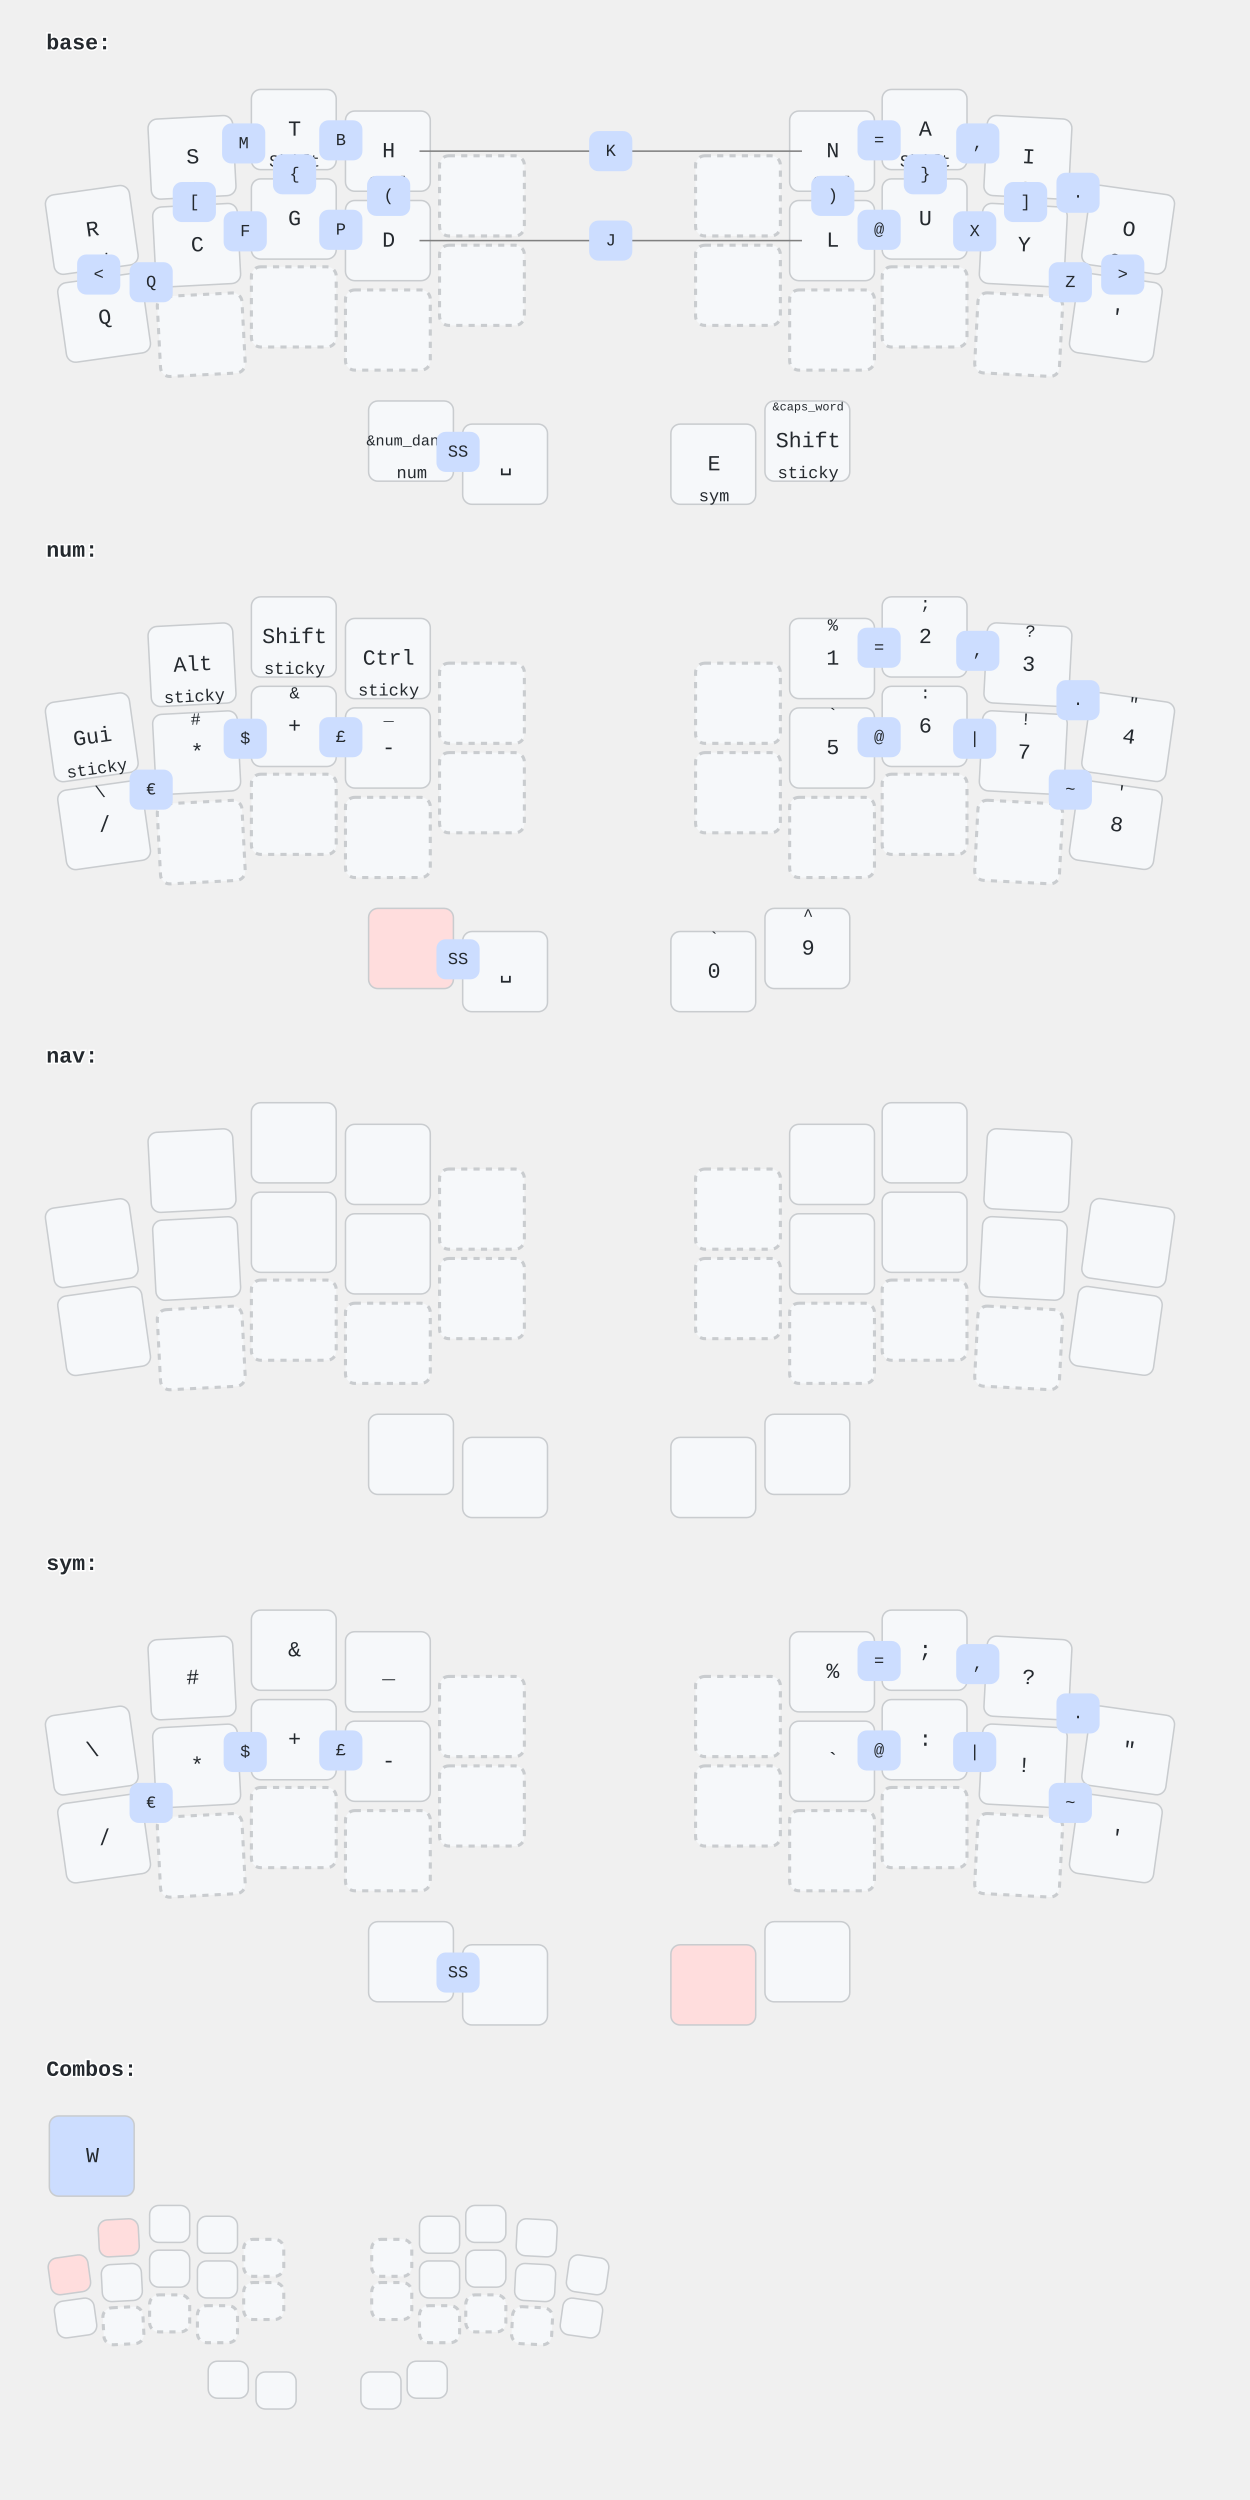
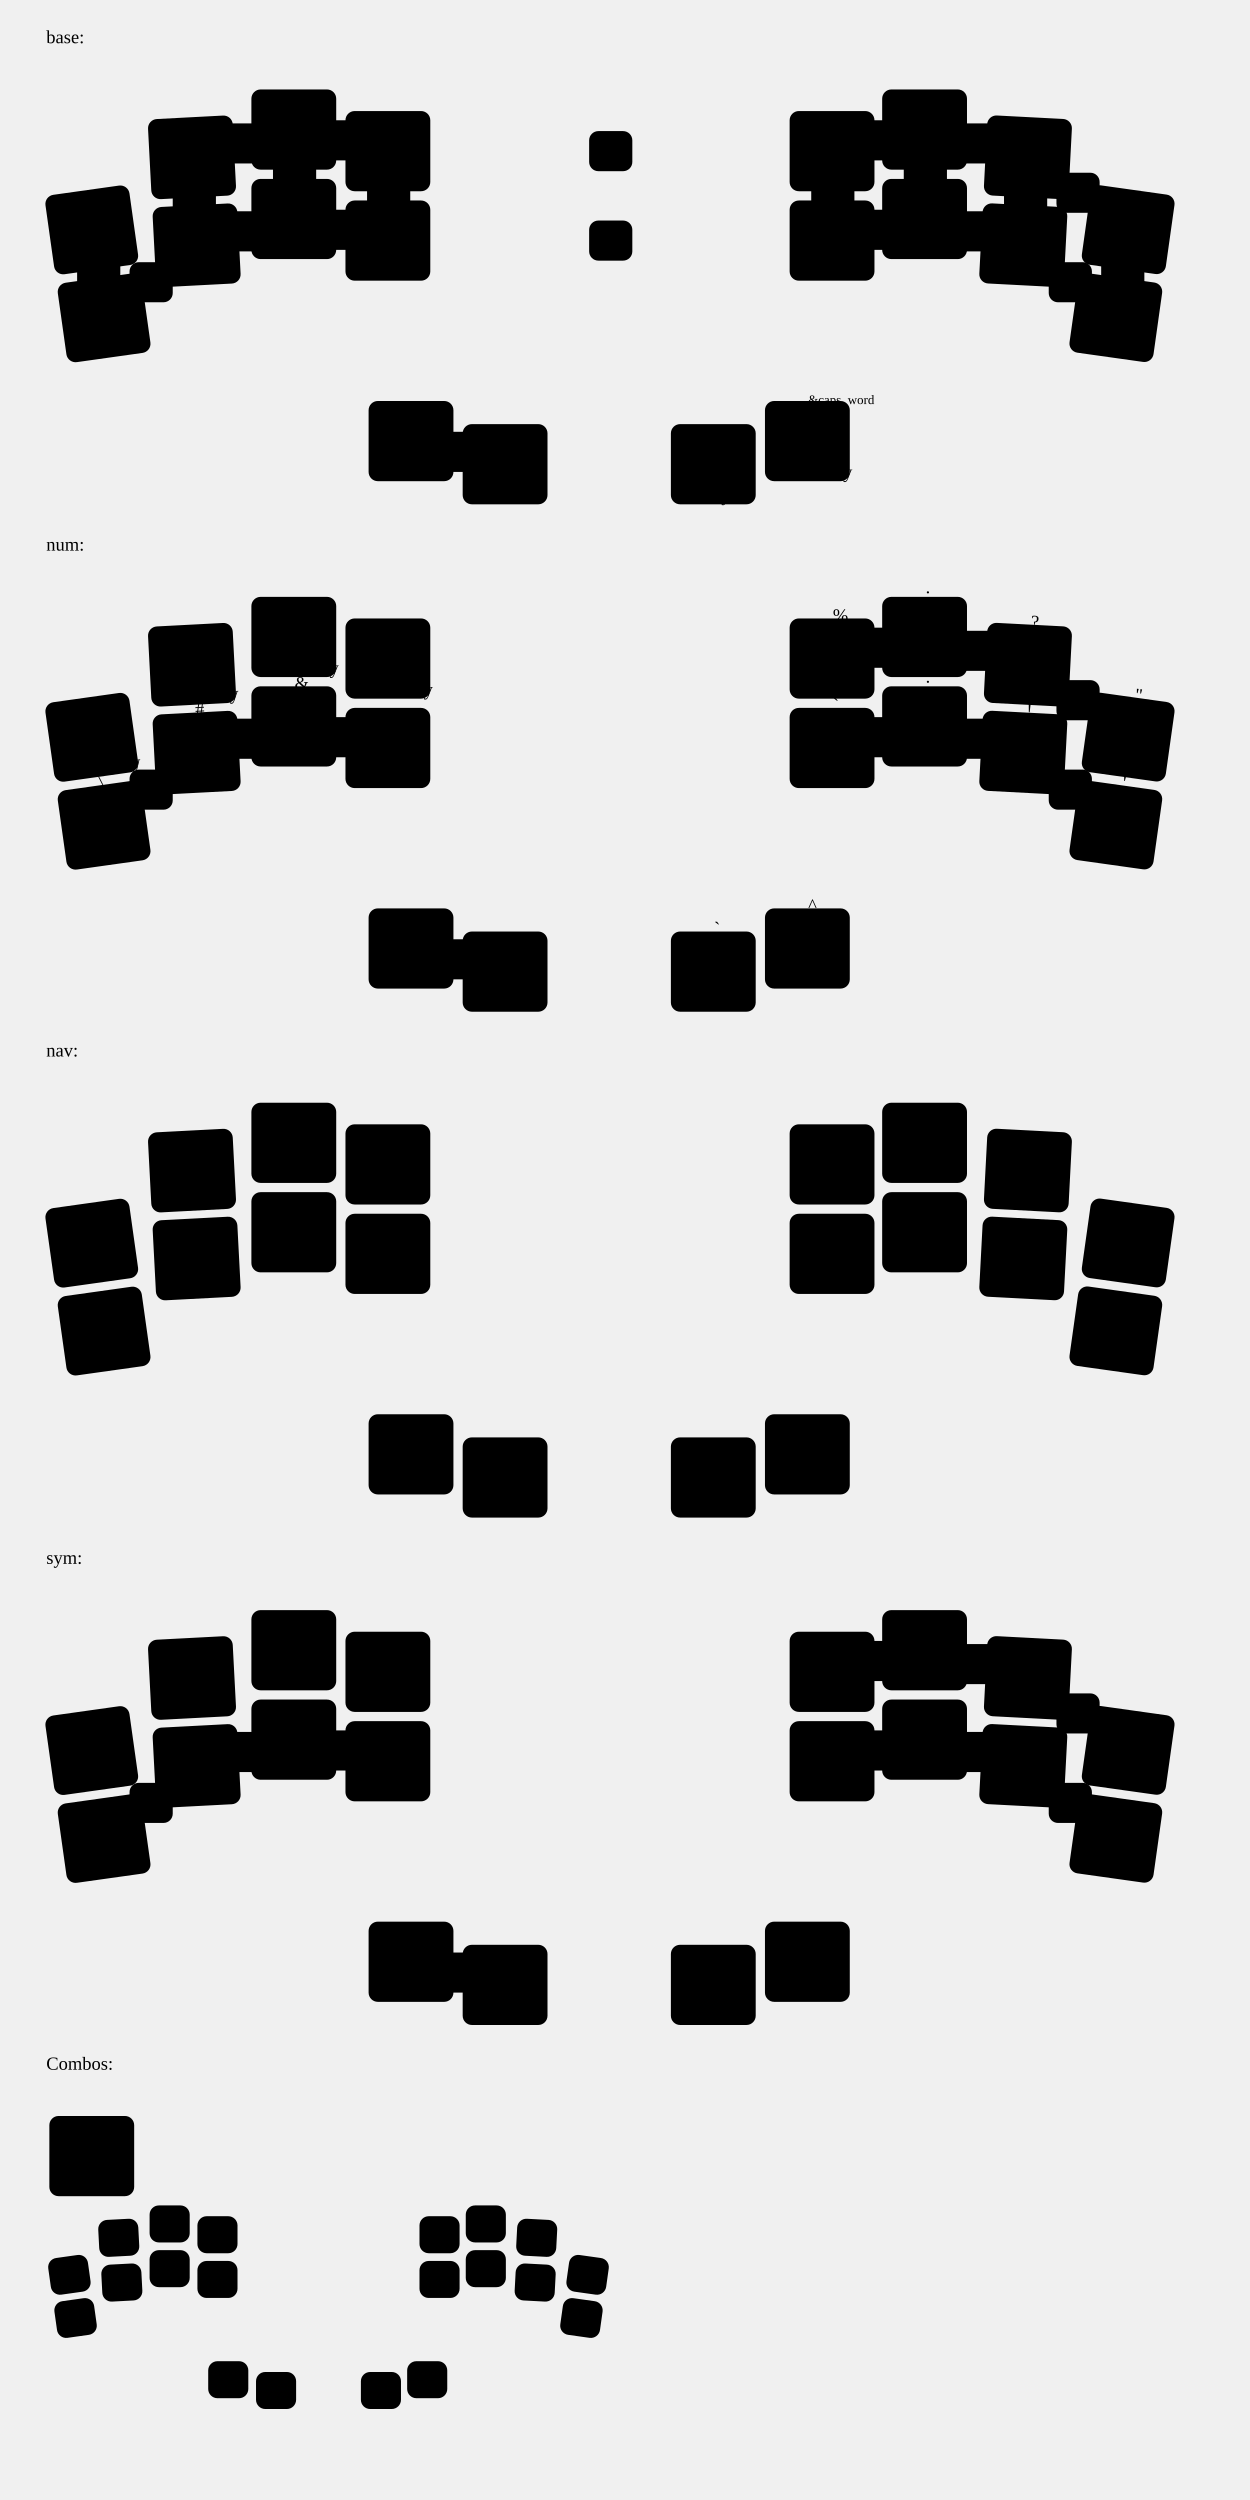
<svg xmlns="http://www.w3.org/2000/svg" width="810" height="1621" viewBox="0 0 810 1621" class="keymap">
-   <style>/* inherit to force styles through use tags */
- svg path {
-     fill: inherit;
- }
- 
- /* font and background color specifications */
- svg.keymap {
-     font-family: SFMono-Regular,Consolas,Liberation Mono,Menlo,monospace;
-     font-size: 14px;
-     font-kerning: normal;
-     text-rendering: optimizeLegibility;
-     fill: #24292e;
- }
- 
- /* default key styling */
- rect.key {
-     fill: #f6f8fa;
-     stroke: #c9cccf;
-     stroke-width: 1;
- }
- 
- /* default key side styling, only used is draw_key_sides is set */
- rect.side {
-     filter: brightness(90%);
- }
- 
- /* color accent for combo boxes */
- rect.combo, rect.combo-separate {
-     fill: #cdf;
- }
- 
- /* color accent for held keys */
- rect.held, rect.combo.held {
-     fill: #fdd;
- }
- 
- /* color accent for ghost (optional) keys */
+   <style>/* color accent for ghost (optional) keys */
rect.ghost, rect.combo.ghost {
-     stroke-dasharray: 4, 4;
-     stroke-width: 2;
- }
- 
- text {
-     text-anchor: middle;
-     dominant-baseline: middle;
- }
- 
- /* styling for layer labels */
- text.label {
-     font-weight: bold;
-     text-anchor: start;
-     stroke: white;
-     stroke-width: 2;
-     paint-order: stroke;
- }
- 
- /* styling for combo tap, and key hold/shifted label text */
- text.combo, text.hold, text.shifted {
-     font-size: 11px;
- }
- 
- text.hold {
-     text-anchor: middle;
-     dominant-baseline: auto;
- }
- 
- text.shifted {
-     text-anchor: middle;
-     dominant-baseline: hanging;
- }
- 
- /* styling for hold/shifted label text in combo box */
- text.combo.hold, text.combo.shifted {
-     font-size: 8px;
- }
- 
- /* lighter symbol for transparent keys */
- text.trans {
-     fill: #7b7e81;
- }
- 
- /* styling for combo dendrons */
- path.combo {
-     stroke-width: 1;
-     stroke: gray;
-     fill: none;
- }
- 
- /* Start Tabler Icons Cleanup */
- /* cannot use height/width with glyphs */
- .icon-tabler &gt; path {
-     fill: inherit;
-     stroke: inherit;
-     stroke-width: 2;
- }
- /* hide tabler's default box */
- .icon-tabler &gt; path[stroke="none"][fill="none"] {
-     visibility: hidden;
- }
- /* End Tabler Icons Cleanup */
- </style>
+     display: none;
+ }</style>
  <g transform="translate(30, 0)" class="layer-base">
    <text x="0" y="28" class="label">base:</text>
    <g transform="translate(0, 56)">
      <g transform="translate(30, 93) rotate(-8.0)" class="key keypos-0">
        <rect rx="6" ry="6" x="-28" y="-26" width="55" height="52" class="key" />
        <text x="0" y="0" class="key tap">R</text>
        <text x="0" y="24" class="key hold">Gui</text>
      </g>
      <g transform="translate(95, 46) rotate(-3.0)" class="key keypos-1">
        <rect rx="6" ry="6" x="-28" y="-26" width="55" height="52" class="key" />
        <text x="0" y="0" class="key tap">S</text>
        <text x="0" y="24" class="key hold">Alt</text>
      </g>
      <g transform="translate(161, 28)" class="key keypos-2">
        <rect rx="6" ry="6" x="-28" y="-26" width="55" height="52" class="key" />
        <text x="0" y="0" class="key tap">T</text>
        <text x="0" y="24" class="key hold">Shift</text>
      </g>
      <g transform="translate(222, 42)" class="key keypos-3">
        <rect rx="6" ry="6" x="-28" y="-26" width="55" height="52" class="key" />
        <text x="0" y="0" class="key tap">H</text>
        <text x="0" y="24" class="key hold">Ctrl</text>
      </g>
      <g transform="translate(283, 71)" class="key ghost keypos-4">
        <rect rx="6" ry="6" x="-28" y="-26" width="55" height="52" class="key ghost" />
      </g>
      <g transform="translate(449, 71)" class="key ghost keypos-5">
        <rect rx="6" ry="6" x="-28" y="-26" width="55" height="52" class="key ghost" />
      </g>
      <g transform="translate(510, 42)" class="key keypos-6">
        <rect rx="6" ry="6" x="-28" y="-26" width="55" height="52" class="key" />
        <text x="0" y="0" class="key tap">N</text>
        <text x="0" y="24" class="key hold">Ctrl</text>
      </g>
      <g transform="translate(570, 28)" class="key keypos-7">
        <rect rx="6" ry="6" x="-28" y="-26" width="55" height="52" class="key" />
        <text x="0" y="0" class="key tap">A</text>
        <text x="0" y="24" class="key hold">Shift</text>
      </g>
      <g transform="translate(637, 46) rotate(3.0)" class="key keypos-8">
        <rect rx="6" ry="6" x="-28" y="-26" width="55" height="52" class="key" />
        <text x="0" y="0" class="key tap">I</text>
        <text x="0" y="24" class="key hold">Alt</text>
      </g>
      <g transform="translate(702, 93) rotate(8.0)" class="key keypos-9">
        <rect rx="6" ry="6" x="-28" y="-26" width="55" height="52" class="key" />
        <text x="0" y="0" class="key tap">O</text>
        <text x="0" y="24" class="key hold">Gui</text>
      </g>
      <g transform="translate(38, 150) rotate(-8.0)" class="key keypos-10">
        <rect rx="6" ry="6" x="-28" y="-26" width="55" height="52" class="key" />
        <text x="0" y="0" class="key tap">Q</text>
      </g>
      <g transform="translate(98, 103) rotate(-3.0)" class="key keypos-11">
        <rect rx="6" ry="6" x="-28" y="-26" width="55" height="52" class="key" />
        <text x="0" y="0" class="key tap">C</text>
      </g>
      <g transform="translate(161, 86)" class="key keypos-12">
        <rect rx="6" ry="6" x="-28" y="-26" width="55" height="52" class="key" />
        <text x="0" y="0" class="key tap">G</text>
      </g>
      <g transform="translate(222, 100)" class="key keypos-13">
        <rect rx="6" ry="6" x="-28" y="-26" width="55" height="52" class="key" />
        <text x="0" y="0" class="key tap">D</text>
      </g>
      <g transform="translate(283, 129)" class="key ghost keypos-14">
        <rect rx="6" ry="6" x="-28" y="-26" width="55" height="52" class="key ghost" />
      </g>
      <g transform="translate(449, 129)" class="key ghost keypos-15">
        <rect rx="6" ry="6" x="-28" y="-26" width="55" height="52" class="key ghost" />
      </g>
      <g transform="translate(510, 100)" class="key keypos-16">
        <rect rx="6" ry="6" x="-28" y="-26" width="55" height="52" class="key" />
        <text x="0" y="0" class="key tap">L</text>
      </g>
      <g transform="translate(570, 86)" class="key keypos-17">
        <rect rx="6" ry="6" x="-28" y="-26" width="55" height="52" class="key" />
        <text x="0" y="0" class="key tap">U</text>
      </g>
      <g transform="translate(634, 103) rotate(3.0)" class="key keypos-18">
        <rect rx="6" ry="6" x="-28" y="-26" width="55" height="52" class="key" />
        <text x="0" y="0" class="key tap">Y</text>
      </g>
      <g transform="translate(694, 150) rotate(8.0)" class="key keypos-19">
        <rect rx="6" ry="6" x="-28" y="-26" width="55" height="52" class="key" />
        <text x="0" y="0" class="key tap">'</text>
      </g>
      <g transform="translate(101, 161) rotate(-3.0)" class="key ghost keypos-20">
        <rect rx="6" ry="6" x="-28" y="-26" width="55" height="52" class="key ghost" />
      </g>
      <g transform="translate(161, 143)" class="key ghost keypos-21">
        <rect rx="6" ry="6" x="-28" y="-26" width="55" height="52" class="key ghost" />
      </g>
      <g transform="translate(222, 158)" class="key ghost keypos-22">
        <rect rx="6" ry="6" x="-28" y="-26" width="55" height="52" class="key ghost" />
      </g>
      <g transform="translate(510, 158)" class="key ghost keypos-23">
        <rect rx="6" ry="6" x="-28" y="-26" width="55" height="52" class="key ghost" />
      </g>
      <g transform="translate(570, 143)" class="key ghost keypos-24">
        <rect rx="6" ry="6" x="-28" y="-26" width="55" height="52" class="key ghost" />
      </g>
      <g transform="translate(631, 161) rotate(3.0)" class="key ghost keypos-25">
        <rect rx="6" ry="6" x="-28" y="-26" width="55" height="52" class="key ghost" />
      </g>
      <g transform="translate(237, 230)" class="key keypos-26">
        <rect rx="6" ry="6" x="-28" y="-26" width="55" height="52" class="key" />
        <text x="0" y="0" class="key tap">
          <tspan style="font-size: 70%">&amp;num_dance</tspan>
        </text>
        <text x="0" y="24" class="key hold">num</text>
      </g>
      <g transform="translate(298, 245)" class="key keypos-27">
        <rect rx="6" ry="6" x="-28" y="-26" width="55" height="52" class="key" />
        <text x="0" y="0" class="key tap">␣</text>
      </g>
      <g transform="translate(433, 245)" class="key keypos-28">
        <rect rx="6" ry="6" x="-28" y="-26" width="55" height="52" class="key" />
        <text x="0" y="0" class="key tap">E</text>
        <text x="0" y="24" class="key hold">sym</text>
      </g>
      <g transform="translate(494, 230)" class="key keypos-29">
        <rect rx="6" ry="6" x="-28" y="-26" width="55" height="52" class="key" />
        <text x="0" y="0" class="key tap">Shift</text>
        <text x="0" y="24" class="key hold">sticky</text>
        <text x="0" y="-24" class="key shifted">
          <tspan style="font-size: 70%">&amp;caps_word</tspan>
        </text>
      </g>
      <g class="combo combopos-0">
        <rect rx="6" ry="6" x="114" y="24" width="28" height="26" class="combo" />
        <text x="128" y="37" class="combo tap">M</text>
      </g>
      <g class="combo combopos-1">
        <rect rx="6" ry="6" x="177" y="22" width="28" height="26" class="combo" />
        <text x="191" y="35" class="combo tap">B</text>
      </g>
      <g class="combo combopos-2">
        <path d="M366,42 l-124,0" class="combo" />
        <path d="M366,42 l124,0" class="combo" />
        <rect rx="6" ry="6" x="352" y="29" width="28" height="26" class="combo" />
        <text x="366" y="42" class="combo tap">K</text>
      </g>
      <g class="combo combopos-3">
        <rect rx="6" ry="6" x="526" y="22" width="28" height="26" class="combo" />
        <text x="540" y="35" class="combo tap">=</text>
      </g>
      <g class="combo combopos-4">
        <rect rx="6" ry="6" x="590" y="24" width="28" height="26" class="combo" />
        <text x="604" y="37" class="combo tap">,</text>
      </g>
      <g class="combo combopos-5">
        <rect rx="6" ry="6" x="655" y="56" width="28" height="26" class="combo" />
        <text x="669" y="69" class="combo tap">.</text>
      </g>
      <g class="combo combopos-6">
        <rect rx="6" ry="6" x="54" y="114" width="28" height="26" class="combo" />
        <text x="68" y="127" class="combo tap">Q</text>
      </g>
      <g class="combo combopos-7">
        <rect rx="6" ry="6" x="115" y="81" width="28" height="26" class="combo" />
        <text x="129" y="94" class="combo tap">F</text>
      </g>
      <g class="combo combopos-8">
        <rect rx="6" ry="6" x="177" y="80" width="28" height="26" class="combo" />
        <text x="191" y="93" class="combo tap">P</text>
      </g>
      <g class="combo combopos-9">
        <path d="M366,100 l-124,0" class="combo" />
        <path d="M366,100 l124,0" class="combo" />
        <rect rx="6" ry="6" x="352" y="87" width="28" height="26" class="combo" />
        <text x="366" y="100" class="combo tap">J</text>
      </g>
      <g class="combo combopos-10">
        <rect rx="6" ry="6" x="526" y="80" width="28" height="26" class="combo" />
        <text x="540" y="93" class="combo tap">@</text>
      </g>
      <g class="combo combopos-11">
        <rect rx="6" ry="6" x="588" y="81" width="28" height="26" class="combo" />
        <text x="602" y="94" class="combo tap">X</text>
      </g>
      <g class="combo combopos-12">
        <rect rx="6" ry="6" x="650" y="114" width="28" height="26" class="combo" />
        <text x="664" y="127" class="combo tap">Z</text>
      </g>
      <g class="combo combopos-13">
        <rect rx="6" ry="6" x="253" y="224" width="28" height="26" class="combo" />
        <text x="267" y="237" class="combo tap">SS</text>
      </g>
      <g class="combo combopos-14">
        <rect rx="6" ry="6" x="20" y="109" width="28" height="26" class="combo" />
        <text x="34" y="122" class="combo tap">&lt;</text>
      </g>
      <g class="combo combopos-15">
        <rect rx="6" ry="6" x="82" y="62" width="28" height="26" class="combo" />
        <text x="96" y="75" class="combo tap">[</text>
      </g>
      <g class="combo combopos-16">
        <rect rx="6" ry="6" x="147" y="44" width="28" height="26" class="combo" />
        <text x="161" y="57" class="combo tap">{</text>
      </g>
      <g class="combo combopos-17">
        <rect rx="6" ry="6" x="208" y="58" width="28" height="26" class="combo" />
        <text x="222" y="71" class="combo tap">(</text>
      </g>
      <g class="combo combopos-18">
        <rect rx="6" ry="6" x="496" y="58" width="28" height="26" class="combo" />
        <text x="510" y="71" class="combo tap">)</text>
      </g>
      <g class="combo combopos-19">
        <rect rx="6" ry="6" x="556" y="44" width="28" height="26" class="combo" />
        <text x="570" y="57" class="combo tap">}</text>
      </g>
      <g class="combo combopos-20">
        <rect rx="6" ry="6" x="621" y="62" width="28" height="26" class="combo" />
        <text x="635" y="75" class="combo tap">]</text>
      </g>
      <g class="combo combopos-21">
        <rect rx="6" ry="6" x="684" y="109" width="28" height="26" class="combo" />
        <text x="698" y="122" class="combo tap">&gt;</text>
      </g>
    </g>
  </g>
  <g transform="translate(30, 329)" class="layer-num">
    <text x="0" y="28" class="label">num:</text>
    <g transform="translate(0, 56)">
      <g transform="translate(30, 93) rotate(-8.0)" class="key keypos-0">
        <rect rx="6" ry="6" x="-28" y="-26" width="55" height="52" class="key" />
        <text x="0" y="0" class="key tap">Gui</text>
        <text x="0" y="24" class="key hold">sticky</text>
      </g>
      <g transform="translate(95, 46) rotate(-3.0)" class="key keypos-1">
        <rect rx="6" ry="6" x="-28" y="-26" width="55" height="52" class="key" />
        <text x="0" y="0" class="key tap">Alt</text>
        <text x="0" y="24" class="key hold">sticky</text>
      </g>
      <g transform="translate(161, 28)" class="key keypos-2">
        <rect rx="6" ry="6" x="-28" y="-26" width="55" height="52" class="key" />
        <text x="0" y="0" class="key tap">Shift</text>
        <text x="0" y="24" class="key hold">sticky</text>
      </g>
      <g transform="translate(222, 42)" class="key keypos-3">
        <rect rx="6" ry="6" x="-28" y="-26" width="55" height="52" class="key" />
        <text x="0" y="0" class="key tap">Ctrl</text>
        <text x="0" y="24" class="key hold">sticky</text>
      </g>
      <g transform="translate(283, 71)" class="key ghost keypos-4">
        <rect rx="6" ry="6" x="-28" y="-26" width="55" height="52" class="key ghost" />
      </g>
      <g transform="translate(449, 71)" class="key ghost keypos-5">
        <rect rx="6" ry="6" x="-28" y="-26" width="55" height="52" class="key ghost" />
      </g>
      <g transform="translate(510, 42)" class="key keypos-6">
        <rect rx="6" ry="6" x="-28" y="-26" width="55" height="52" class="key" />
        <text x="0" y="0" class="key tap">1</text>
        <text x="0" y="-24" class="key shifted">%</text>
      </g>
      <g transform="translate(570, 28)" class="key keypos-7">
        <rect rx="6" ry="6" x="-28" y="-26" width="55" height="52" class="key" />
        <text x="0" y="0" class="key tap">2</text>
        <text x="0" y="-24" class="key shifted">;</text>
      </g>
      <g transform="translate(637, 46) rotate(3.0)" class="key keypos-8">
        <rect rx="6" ry="6" x="-28" y="-26" width="55" height="52" class="key" />
        <text x="0" y="0" class="key tap">3</text>
        <text x="0" y="-24" class="key shifted">?</text>
      </g>
      <g transform="translate(702, 93) rotate(8.0)" class="key keypos-9">
        <rect rx="6" ry="6" x="-28" y="-26" width="55" height="52" class="key" />
        <text x="0" y="0" class="key tap">4</text>
        <text x="0" y="-24" class="key shifted">"</text>
      </g>
      <g transform="translate(38, 150) rotate(-8.0)" class="key keypos-10">
        <rect rx="6" ry="6" x="-28" y="-26" width="55" height="52" class="key" />
        <text x="0" y="0" class="key tap">/</text>
        <text x="0" y="-24" class="key shifted">\</text>
      </g>
      <g transform="translate(98, 103) rotate(-3.0)" class="key keypos-11">
        <rect rx="6" ry="6" x="-28" y="-26" width="55" height="52" class="key" />
        <text x="0" y="0" class="key tap">*</text>
        <text x="0" y="-24" class="key shifted">#</text>
      </g>
      <g transform="translate(161, 86)" class="key keypos-12">
        <rect rx="6" ry="6" x="-28" y="-26" width="55" height="52" class="key" />
        <text x="0" y="0" class="key tap">+</text>
        <text x="0" y="-24" class="key shifted">&amp;</text>
      </g>
      <g transform="translate(222, 100)" class="key keypos-13">
        <rect rx="6" ry="6" x="-28" y="-26" width="55" height="52" class="key" />
        <text x="0" y="0" class="key tap">-</text>
        <text x="0" y="-24" class="key shifted">_</text>
      </g>
      <g transform="translate(283, 129)" class="key ghost keypos-14">
        <rect rx="6" ry="6" x="-28" y="-26" width="55" height="52" class="key ghost" />
      </g>
      <g transform="translate(449, 129)" class="key ghost keypos-15">
        <rect rx="6" ry="6" x="-28" y="-26" width="55" height="52" class="key ghost" />
      </g>
      <g transform="translate(510, 100)" class="key keypos-16">
        <rect rx="6" ry="6" x="-28" y="-26" width="55" height="52" class="key" />
        <text x="0" y="0" class="key tap">5</text>
        <text x="0" y="-24" class="key shifted">`</text>
      </g>
      <g transform="translate(570, 86)" class="key keypos-17">
        <rect rx="6" ry="6" x="-28" y="-26" width="55" height="52" class="key" />
        <text x="0" y="0" class="key tap">6</text>
        <text x="0" y="-24" class="key shifted">:</text>
      </g>
      <g transform="translate(634, 103) rotate(3.0)" class="key keypos-18">
        <rect rx="6" ry="6" x="-28" y="-26" width="55" height="52" class="key" />
        <text x="0" y="0" class="key tap">7</text>
        <text x="0" y="-24" class="key shifted">!</text>
      </g>
      <g transform="translate(694, 150) rotate(8.0)" class="key keypos-19">
        <rect rx="6" ry="6" x="-28" y="-26" width="55" height="52" class="key" />
        <text x="0" y="0" class="key tap">8</text>
        <text x="0" y="-24" class="key shifted">'</text>
      </g>
      <g transform="translate(101, 161) rotate(-3.0)" class="key ghost keypos-20">
        <rect rx="6" ry="6" x="-28" y="-26" width="55" height="52" class="key ghost" />
      </g>
      <g transform="translate(161, 143)" class="key ghost keypos-21">
        <rect rx="6" ry="6" x="-28" y="-26" width="55" height="52" class="key ghost" />
      </g>
      <g transform="translate(222, 158)" class="key ghost keypos-22">
        <rect rx="6" ry="6" x="-28" y="-26" width="55" height="52" class="key ghost" />
      </g>
      <g transform="translate(510, 158)" class="key ghost keypos-23">
        <rect rx="6" ry="6" x="-28" y="-26" width="55" height="52" class="key ghost" />
      </g>
      <g transform="translate(570, 143)" class="key ghost keypos-24">
        <rect rx="6" ry="6" x="-28" y="-26" width="55" height="52" class="key ghost" />
      </g>
      <g transform="translate(631, 161) rotate(3.0)" class="key ghost keypos-25">
        <rect rx="6" ry="6" x="-28" y="-26" width="55" height="52" class="key ghost" />
      </g>
      <g transform="translate(237, 230)" class="key held keypos-26">
        <rect rx="6" ry="6" x="-28" y="-26" width="55" height="52" class="key held" />
      </g>
      <g transform="translate(298, 245)" class="key keypos-27">
        <rect rx="6" ry="6" x="-28" y="-26" width="55" height="52" class="key" />
        <text x="0" y="0" class="key tap">␣</text>
      </g>
      <g transform="translate(433, 245)" class="key keypos-28">
        <rect rx="6" ry="6" x="-28" y="-26" width="55" height="52" class="key" />
        <text x="0" y="0" class="key tap">0</text>
        <text x="0" y="-24" class="key shifted">`</text>
      </g>
      <g transform="translate(494, 230)" class="key keypos-29">
        <rect rx="6" ry="6" x="-28" y="-26" width="55" height="52" class="key" />
        <text x="0" y="0" class="key tap">9</text>
        <text x="0" y="-24" class="key shifted">^</text>
      </g>
      <g class="combo combopos-0">
        <rect rx="6" ry="6" x="526" y="22" width="28" height="26" class="combo" />
        <text x="540" y="35" class="combo tap">=</text>
      </g>
      <g class="combo combopos-1">
        <rect rx="6" ry="6" x="590" y="24" width="28" height="26" class="combo" />
        <text x="604" y="37" class="combo tap">,</text>
      </g>
      <g class="combo combopos-2">
        <rect rx="6" ry="6" x="655" y="56" width="28" height="26" class="combo" />
        <text x="669" y="69" class="combo tap">.</text>
      </g>
      <g class="combo combopos-3">
        <rect rx="6" ry="6" x="526" y="80" width="28" height="26" class="combo" />
        <text x="540" y="93" class="combo tap">@</text>
      </g>
      <g class="combo combopos-4">
        <rect rx="6" ry="6" x="253" y="224" width="28" height="26" class="combo" />
        <text x="267" y="237" class="combo tap">SS</text>
      </g>
      <g class="combo combopos-5">
        <rect rx="6" ry="6" x="54" y="114" width="28" height="26" class="combo" />
        <text x="68" y="127" class="combo tap">€</text>
      </g>
      <g class="combo combopos-6">
        <rect rx="6" ry="6" x="115" y="81" width="28" height="26" class="combo" />
        <text x="129" y="94" class="combo tap">$</text>
      </g>
      <g class="combo combopos-7">
        <rect rx="6" ry="6" x="177" y="80" width="28" height="26" class="combo" />
        <text x="191" y="93" class="combo tap">£</text>
      </g>
      <g class="combo combopos-8">
        <rect rx="6" ry="6" x="588" y="81" width="28" height="26" class="combo" />
        <text x="602" y="94" class="combo tap">|</text>
      </g>
      <g class="combo combopos-9">
        <rect rx="6" ry="6" x="650" y="114" width="28" height="26" class="combo" />
        <text x="664" y="127" class="combo tap">~</text>
      </g>
    </g>
  </g>
  <g transform="translate(30, 657)" class="layer-nav">
    <text x="0" y="28" class="label">nav:</text>
    <g transform="translate(0, 56)">
      <g transform="translate(30, 93) rotate(-8.0)" class="key trans keypos-0">
        <rect rx="6" ry="6" x="-28" y="-26" width="55" height="52" class="key trans" />
      </g>
      <g transform="translate(95, 46) rotate(-3.0)" class="key trans keypos-1">
        <rect rx="6" ry="6" x="-28" y="-26" width="55" height="52" class="key trans" />
      </g>
      <g transform="translate(161, 28)" class="key trans keypos-2">
        <rect rx="6" ry="6" x="-28" y="-26" width="55" height="52" class="key trans" />
      </g>
      <g transform="translate(222, 42)" class="key trans keypos-3">
        <rect rx="6" ry="6" x="-28" y="-26" width="55" height="52" class="key trans" />
      </g>
      <g transform="translate(283, 71)" class="key ghost keypos-4">
        <rect rx="6" ry="6" x="-28" y="-26" width="55" height="52" class="key ghost" />
      </g>
      <g transform="translate(449, 71)" class="key ghost keypos-5">
        <rect rx="6" ry="6" x="-28" y="-26" width="55" height="52" class="key ghost" />
      </g>
      <g transform="translate(510, 42)" class="key trans keypos-6">
        <rect rx="6" ry="6" x="-28" y="-26" width="55" height="52" class="key trans" />
      </g>
      <g transform="translate(570, 28)" class="key trans keypos-7">
        <rect rx="6" ry="6" x="-28" y="-26" width="55" height="52" class="key trans" />
      </g>
      <g transform="translate(637, 46) rotate(3.0)" class="key trans keypos-8">
        <rect rx="6" ry="6" x="-28" y="-26" width="55" height="52" class="key trans" />
      </g>
      <g transform="translate(702, 93) rotate(8.0)" class="key trans keypos-9">
        <rect rx="6" ry="6" x="-28" y="-26" width="55" height="52" class="key trans" />
      </g>
      <g transform="translate(38, 150) rotate(-8.0)" class="key trans keypos-10">
        <rect rx="6" ry="6" x="-28" y="-26" width="55" height="52" class="key trans" />
      </g>
      <g transform="translate(98, 103) rotate(-3.0)" class="key trans keypos-11">
        <rect rx="6" ry="6" x="-28" y="-26" width="55" height="52" class="key trans" />
      </g>
      <g transform="translate(161, 86)" class="key trans keypos-12">
        <rect rx="6" ry="6" x="-28" y="-26" width="55" height="52" class="key trans" />
      </g>
      <g transform="translate(222, 100)" class="key trans keypos-13">
        <rect rx="6" ry="6" x="-28" y="-26" width="55" height="52" class="key trans" />
      </g>
      <g transform="translate(283, 129)" class="key ghost keypos-14">
        <rect rx="6" ry="6" x="-28" y="-26" width="55" height="52" class="key ghost" />
      </g>
      <g transform="translate(449, 129)" class="key ghost keypos-15">
        <rect rx="6" ry="6" x="-28" y="-26" width="55" height="52" class="key ghost" />
      </g>
      <g transform="translate(510, 100)" class="key trans keypos-16">
        <rect rx="6" ry="6" x="-28" y="-26" width="55" height="52" class="key trans" />
      </g>
      <g transform="translate(570, 86)" class="key trans keypos-17">
        <rect rx="6" ry="6" x="-28" y="-26" width="55" height="52" class="key trans" />
      </g>
      <g transform="translate(634, 103) rotate(3.0)" class="key trans keypos-18">
        <rect rx="6" ry="6" x="-28" y="-26" width="55" height="52" class="key trans" />
      </g>
      <g transform="translate(694, 150) rotate(8.0)" class="key trans keypos-19">
        <rect rx="6" ry="6" x="-28" y="-26" width="55" height="52" class="key trans" />
      </g>
      <g transform="translate(101, 161) rotate(-3.0)" class="key ghost keypos-20">
        <rect rx="6" ry="6" x="-28" y="-26" width="55" height="52" class="key ghost" />
      </g>
      <g transform="translate(161, 143)" class="key ghost keypos-21">
        <rect rx="6" ry="6" x="-28" y="-26" width="55" height="52" class="key ghost" />
      </g>
      <g transform="translate(222, 158)" class="key ghost keypos-22">
        <rect rx="6" ry="6" x="-28" y="-26" width="55" height="52" class="key ghost" />
      </g>
      <g transform="translate(510, 158)" class="key ghost keypos-23">
        <rect rx="6" ry="6" x="-28" y="-26" width="55" height="52" class="key ghost" />
      </g>
      <g transform="translate(570, 143)" class="key ghost keypos-24">
        <rect rx="6" ry="6" x="-28" y="-26" width="55" height="52" class="key ghost" />
      </g>
      <g transform="translate(631, 161) rotate(3.0)" class="key ghost keypos-25">
        <rect rx="6" ry="6" x="-28" y="-26" width="55" height="52" class="key ghost" />
      </g>
      <g transform="translate(237, 230)" class="key trans keypos-26">
        <rect rx="6" ry="6" x="-28" y="-26" width="55" height="52" class="key trans" />
      </g>
      <g transform="translate(298, 245)" class="key trans keypos-27">
        <rect rx="6" ry="6" x="-28" y="-26" width="55" height="52" class="key trans" />
      </g>
      <g transform="translate(433, 245)" class="key trans keypos-28">
        <rect rx="6" ry="6" x="-28" y="-26" width="55" height="52" class="key trans" />
      </g>
      <g transform="translate(494, 230)" class="key trans keypos-29">
        <rect rx="6" ry="6" x="-28" y="-26" width="55" height="52" class="key trans" />
      </g>
    </g>
  </g>
  <g transform="translate(30, 986)" class="layer-sym">
    <text x="0" y="28" class="label">sym:</text>
    <g transform="translate(0, 56)">
      <g transform="translate(30, 93) rotate(-8.0)" class="key keypos-0">
        <rect rx="6" ry="6" x="-28" y="-26" width="55" height="52" class="key" />
        <text x="0" y="0" class="key tap">\</text>
      </g>
      <g transform="translate(95, 46) rotate(-3.0)" class="key keypos-1">
        <rect rx="6" ry="6" x="-28" y="-26" width="55" height="52" class="key" />
        <text x="0" y="0" class="key tap">#</text>
      </g>
      <g transform="translate(161, 28)" class="key keypos-2">
        <rect rx="6" ry="6" x="-28" y="-26" width="55" height="52" class="key" />
        <text x="0" y="0" class="key tap">&amp;</text>
      </g>
      <g transform="translate(222, 42)" class="key keypos-3">
        <rect rx="6" ry="6" x="-28" y="-26" width="55" height="52" class="key" />
        <text x="0" y="0" class="key tap">_</text>
      </g>
      <g transform="translate(283, 71)" class="key ghost keypos-4">
        <rect rx="6" ry="6" x="-28" y="-26" width="55" height="52" class="key ghost" />
      </g>
      <g transform="translate(449, 71)" class="key ghost keypos-5">
        <rect rx="6" ry="6" x="-28" y="-26" width="55" height="52" class="key ghost" />
      </g>
      <g transform="translate(510, 42)" class="key keypos-6">
        <rect rx="6" ry="6" x="-28" y="-26" width="55" height="52" class="key" />
        <text x="0" y="0" class="key tap">%</text>
      </g>
      <g transform="translate(570, 28)" class="key keypos-7">
        <rect rx="6" ry="6" x="-28" y="-26" width="55" height="52" class="key" />
        <text x="0" y="0" class="key tap">;</text>
      </g>
      <g transform="translate(637, 46) rotate(3.0)" class="key keypos-8">
        <rect rx="6" ry="6" x="-28" y="-26" width="55" height="52" class="key" />
        <text x="0" y="0" class="key tap">?</text>
      </g>
      <g transform="translate(702, 93) rotate(8.0)" class="key keypos-9">
        <rect rx="6" ry="6" x="-28" y="-26" width="55" height="52" class="key" />
        <text x="0" y="0" class="key tap">"</text>
      </g>
      <g transform="translate(38, 150) rotate(-8.0)" class="key keypos-10">
        <rect rx="6" ry="6" x="-28" y="-26" width="55" height="52" class="key" />
        <text x="0" y="0" class="key tap">/</text>
      </g>
      <g transform="translate(98, 103) rotate(-3.0)" class="key keypos-11">
        <rect rx="6" ry="6" x="-28" y="-26" width="55" height="52" class="key" />
        <text x="0" y="0" class="key tap">*</text>
      </g>
      <g transform="translate(161, 86)" class="key keypos-12">
        <rect rx="6" ry="6" x="-28" y="-26" width="55" height="52" class="key" />
        <text x="0" y="0" class="key tap">+</text>
      </g>
      <g transform="translate(222, 100)" class="key keypos-13">
        <rect rx="6" ry="6" x="-28" y="-26" width="55" height="52" class="key" />
        <text x="0" y="0" class="key tap">-</text>
      </g>
      <g transform="translate(283, 129)" class="key ghost keypos-14">
        <rect rx="6" ry="6" x="-28" y="-26" width="55" height="52" class="key ghost" />
      </g>
      <g transform="translate(449, 129)" class="key ghost keypos-15">
        <rect rx="6" ry="6" x="-28" y="-26" width="55" height="52" class="key ghost" />
      </g>
      <g transform="translate(510, 100)" class="key keypos-16">
        <rect rx="6" ry="6" x="-28" y="-26" width="55" height="52" class="key" />
        <text x="0" y="0" class="key tap">`</text>
      </g>
      <g transform="translate(570, 86)" class="key keypos-17">
        <rect rx="6" ry="6" x="-28" y="-26" width="55" height="52" class="key" />
        <text x="0" y="0" class="key tap">:</text>
      </g>
      <g transform="translate(634, 103) rotate(3.0)" class="key keypos-18">
        <rect rx="6" ry="6" x="-28" y="-26" width="55" height="52" class="key" />
        <text x="0" y="0" class="key tap">!</text>
      </g>
      <g transform="translate(694, 150) rotate(8.0)" class="key keypos-19">
        <rect rx="6" ry="6" x="-28" y="-26" width="55" height="52" class="key" />
        <text x="0" y="0" class="key tap">'</text>
      </g>
      <g transform="translate(101, 161) rotate(-3.0)" class="key ghost keypos-20">
        <rect rx="6" ry="6" x="-28" y="-26" width="55" height="52" class="key ghost" />
      </g>
      <g transform="translate(161, 143)" class="key ghost keypos-21">
        <rect rx="6" ry="6" x="-28" y="-26" width="55" height="52" class="key ghost" />
      </g>
      <g transform="translate(222, 158)" class="key ghost keypos-22">
        <rect rx="6" ry="6" x="-28" y="-26" width="55" height="52" class="key ghost" />
      </g>
      <g transform="translate(510, 158)" class="key ghost keypos-23">
        <rect rx="6" ry="6" x="-28" y="-26" width="55" height="52" class="key ghost" />
      </g>
      <g transform="translate(570, 143)" class="key ghost keypos-24">
        <rect rx="6" ry="6" x="-28" y="-26" width="55" height="52" class="key ghost" />
      </g>
      <g transform="translate(631, 161) rotate(3.0)" class="key ghost keypos-25">
        <rect rx="6" ry="6" x="-28" y="-26" width="55" height="52" class="key ghost" />
      </g>
      <g transform="translate(237, 230)" class="key trans keypos-26">
        <rect rx="6" ry="6" x="-28" y="-26" width="55" height="52" class="key trans" />
      </g>
      <g transform="translate(298, 245)" class="key trans keypos-27">
        <rect rx="6" ry="6" x="-28" y="-26" width="55" height="52" class="key trans" />
      </g>
      <g transform="translate(433, 245)" class="key held keypos-28">
        <rect rx="6" ry="6" x="-28" y="-26" width="55" height="52" class="key held" />
      </g>
      <g transform="translate(494, 230)" class="key trans keypos-29">
        <rect rx="6" ry="6" x="-28" y="-26" width="55" height="52" class="key trans" />
      </g>
      <g class="combo combopos-0">
        <rect rx="6" ry="6" x="526" y="22" width="28" height="26" class="combo" />
        <text x="540" y="35" class="combo tap">=</text>
      </g>
      <g class="combo combopos-1">
        <rect rx="6" ry="6" x="590" y="24" width="28" height="26" class="combo" />
        <text x="604" y="37" class="combo tap">,</text>
      </g>
      <g class="combo combopos-2">
        <rect rx="6" ry="6" x="655" y="56" width="28" height="26" class="combo" />
        <text x="669" y="69" class="combo tap">.</text>
      </g>
      <g class="combo combopos-3">
        <rect rx="6" ry="6" x="526" y="80" width="28" height="26" class="combo" />
        <text x="540" y="93" class="combo tap">@</text>
      </g>
      <g class="combo combopos-4">
        <rect rx="6" ry="6" x="253" y="224" width="28" height="26" class="combo" />
        <text x="267" y="237" class="combo tap">SS</text>
      </g>
      <g class="combo combopos-5">
        <rect rx="6" ry="6" x="54" y="114" width="28" height="26" class="combo" />
        <text x="68" y="127" class="combo tap">€</text>
      </g>
      <g class="combo combopos-6">
        <rect rx="6" ry="6" x="115" y="81" width="28" height="26" class="combo" />
        <text x="129" y="94" class="combo tap">$</text>
      </g>
      <g class="combo combopos-7">
        <rect rx="6" ry="6" x="177" y="80" width="28" height="26" class="combo" />
        <text x="191" y="93" class="combo tap">£</text>
      </g>
      <g class="combo combopos-8">
        <rect rx="6" ry="6" x="588" y="81" width="28" height="26" class="combo" />
        <text x="602" y="94" class="combo tap">|</text>
      </g>
      <g class="combo combopos-9">
        <rect rx="6" ry="6" x="650" y="114" width="28" height="26" class="combo" />
        <text x="664" y="127" class="combo tap">~</text>
      </g>
    </g>
  </g>
  <text x="30" y="1342" class="label">Combos:</text>
  <g transform="translate(30, 1314)" class="layer-combopos-0">
    <g transform="translate(0, 56)">
      <g transform="translate(30, 28)" class="key  combo-separate keypos-0">
        <rect rx="6" ry="6" x="-28" y="-26" width="55" height="52" class="key  combo-separate" />
        <text x="0" y="0" class="key  combo-separate tap">W</text>
      </g>
      <g transform="translate(15, 105) rotate(-8.0)" class="key held keypos-1">
        <rect rx="6" ry="6" x="-13" y="-12" width="26" height="24" class="key held" />
      </g>
      <g transform="translate(47, 81) rotate(-3.0)" class="key held keypos-2">
        <rect rx="6" ry="6" x="-13" y="-12" width="26" height="24" class="key held" />
      </g>
      <g transform="translate(80, 72)" class="key keypos-3">
        <rect rx="6" ry="6" x="-13" y="-12" width="26" height="24" class="key" />
      </g>
      <g transform="translate(111, 79)" class="key keypos-4">
        <rect rx="6" ry="6" x="-13" y="-12" width="26" height="24" class="key" />
      </g>
      <g transform="translate(141, 94)" class="key ghost keypos-5">
        <rect rx="6" ry="6" x="-13" y="-12" width="26" height="24" class="key ghost" />
      </g>
      <g transform="translate(224, 94)" class="key ghost keypos-6">
        <rect rx="6" ry="6" x="-13" y="-12" width="26" height="24" class="key ghost" />
      </g>
      <g transform="translate(255, 79)" class="key keypos-7">
        <rect rx="6" ry="6" x="-13" y="-12" width="26" height="24" class="key" />
      </g>
      <g transform="translate(285, 72)" class="key keypos-8">
        <rect rx="6" ry="6" x="-13" y="-12" width="26" height="24" class="key" />
      </g>
      <g transform="translate(318, 81) rotate(3.0)" class="key keypos-9">
        <rect rx="6" ry="6" x="-13" y="-12" width="26" height="24" class="key" />
      </g>
      <g transform="translate(351, 105) rotate(8.0)" class="key keypos-10">
        <rect rx="6" ry="6" x="-13" y="-12" width="26" height="24" class="key" />
      </g>
      <g transform="translate(19, 133) rotate(-8.0)" class="key keypos-11">
        <rect rx="6" ry="6" x="-13" y="-12" width="26" height="24" class="key" />
      </g>
      <g transform="translate(49, 110) rotate(-3.0)" class="key keypos-12">
        <rect rx="6" ry="6" x="-13" y="-12" width="26" height="24" class="key" />
      </g>
      <g transform="translate(80, 101)" class="key keypos-13">
        <rect rx="6" ry="6" x="-13" y="-12" width="26" height="24" class="key" />
      </g>
      <g transform="translate(111, 108)" class="key keypos-14">
        <rect rx="6" ry="6" x="-13" y="-12" width="26" height="24" class="key" />
      </g>
      <g transform="translate(141, 122)" class="key ghost keypos-15">
        <rect rx="6" ry="6" x="-13" y="-12" width="26" height="24" class="key ghost" />
      </g>
      <g transform="translate(224, 122)" class="key ghost keypos-16">
        <rect rx="6" ry="6" x="-13" y="-12" width="26" height="24" class="key ghost" />
      </g>
      <g transform="translate(255, 108)" class="key keypos-17">
        <rect rx="6" ry="6" x="-13" y="-12" width="26" height="24" class="key" />
      </g>
      <g transform="translate(285, 101)" class="key keypos-18">
        <rect rx="6" ry="6" x="-13" y="-12" width="26" height="24" class="key" />
      </g>
      <g transform="translate(317, 110) rotate(3.0)" class="key keypos-19">
        <rect rx="6" ry="6" x="-13" y="-12" width="26" height="24" class="key" />
      </g>
      <g transform="translate(347, 133) rotate(8.0)" class="key keypos-20">
        <rect rx="6" ry="6" x="-13" y="-12" width="26" height="24" class="key" />
      </g>
      <g transform="translate(50, 138) rotate(-3.0)" class="key ghost keypos-21">
        <rect rx="6" ry="6" x="-13" y="-12" width="26" height="24" class="key ghost" />
      </g>
      <g transform="translate(80, 130)" class="key ghost keypos-22">
        <rect rx="6" ry="6" x="-13" y="-12" width="26" height="24" class="key ghost" />
      </g>
      <g transform="translate(111, 137)" class="key ghost keypos-23">
        <rect rx="6" ry="6" x="-13" y="-12" width="26" height="24" class="key ghost" />
      </g>
      <g transform="translate(255, 137)" class="key ghost keypos-24">
        <rect rx="6" ry="6" x="-13" y="-12" width="26" height="24" class="key ghost" />
      </g>
      <g transform="translate(285, 130)" class="key ghost keypos-25">
        <rect rx="6" ry="6" x="-13" y="-12" width="26" height="24" class="key ghost" />
      </g>
      <g transform="translate(315, 138) rotate(3.0)" class="key ghost keypos-26">
        <rect rx="6" ry="6" x="-13" y="-12" width="26" height="24" class="key ghost" />
      </g>
      <g transform="translate(118, 173)" class="key keypos-27">
        <rect rx="6" ry="6" x="-13" y="-12" width="26" height="24" class="key" />
      </g>
      <g transform="translate(149, 180)" class="key keypos-28">
        <rect rx="6" ry="6" x="-13" y="-12" width="26" height="24" class="key" />
      </g>
      <g transform="translate(217, 180)" class="key keypos-29">
        <rect rx="6" ry="6" x="-13" y="-12" width="26" height="24" class="key" />
      </g>
      <g transform="translate(247, 173)" class="key keypos-30">
        <rect rx="6" ry="6" x="-13" y="-12" width="26" height="24" class="key" />
      </g>
    </g>
  </g>
</svg>
